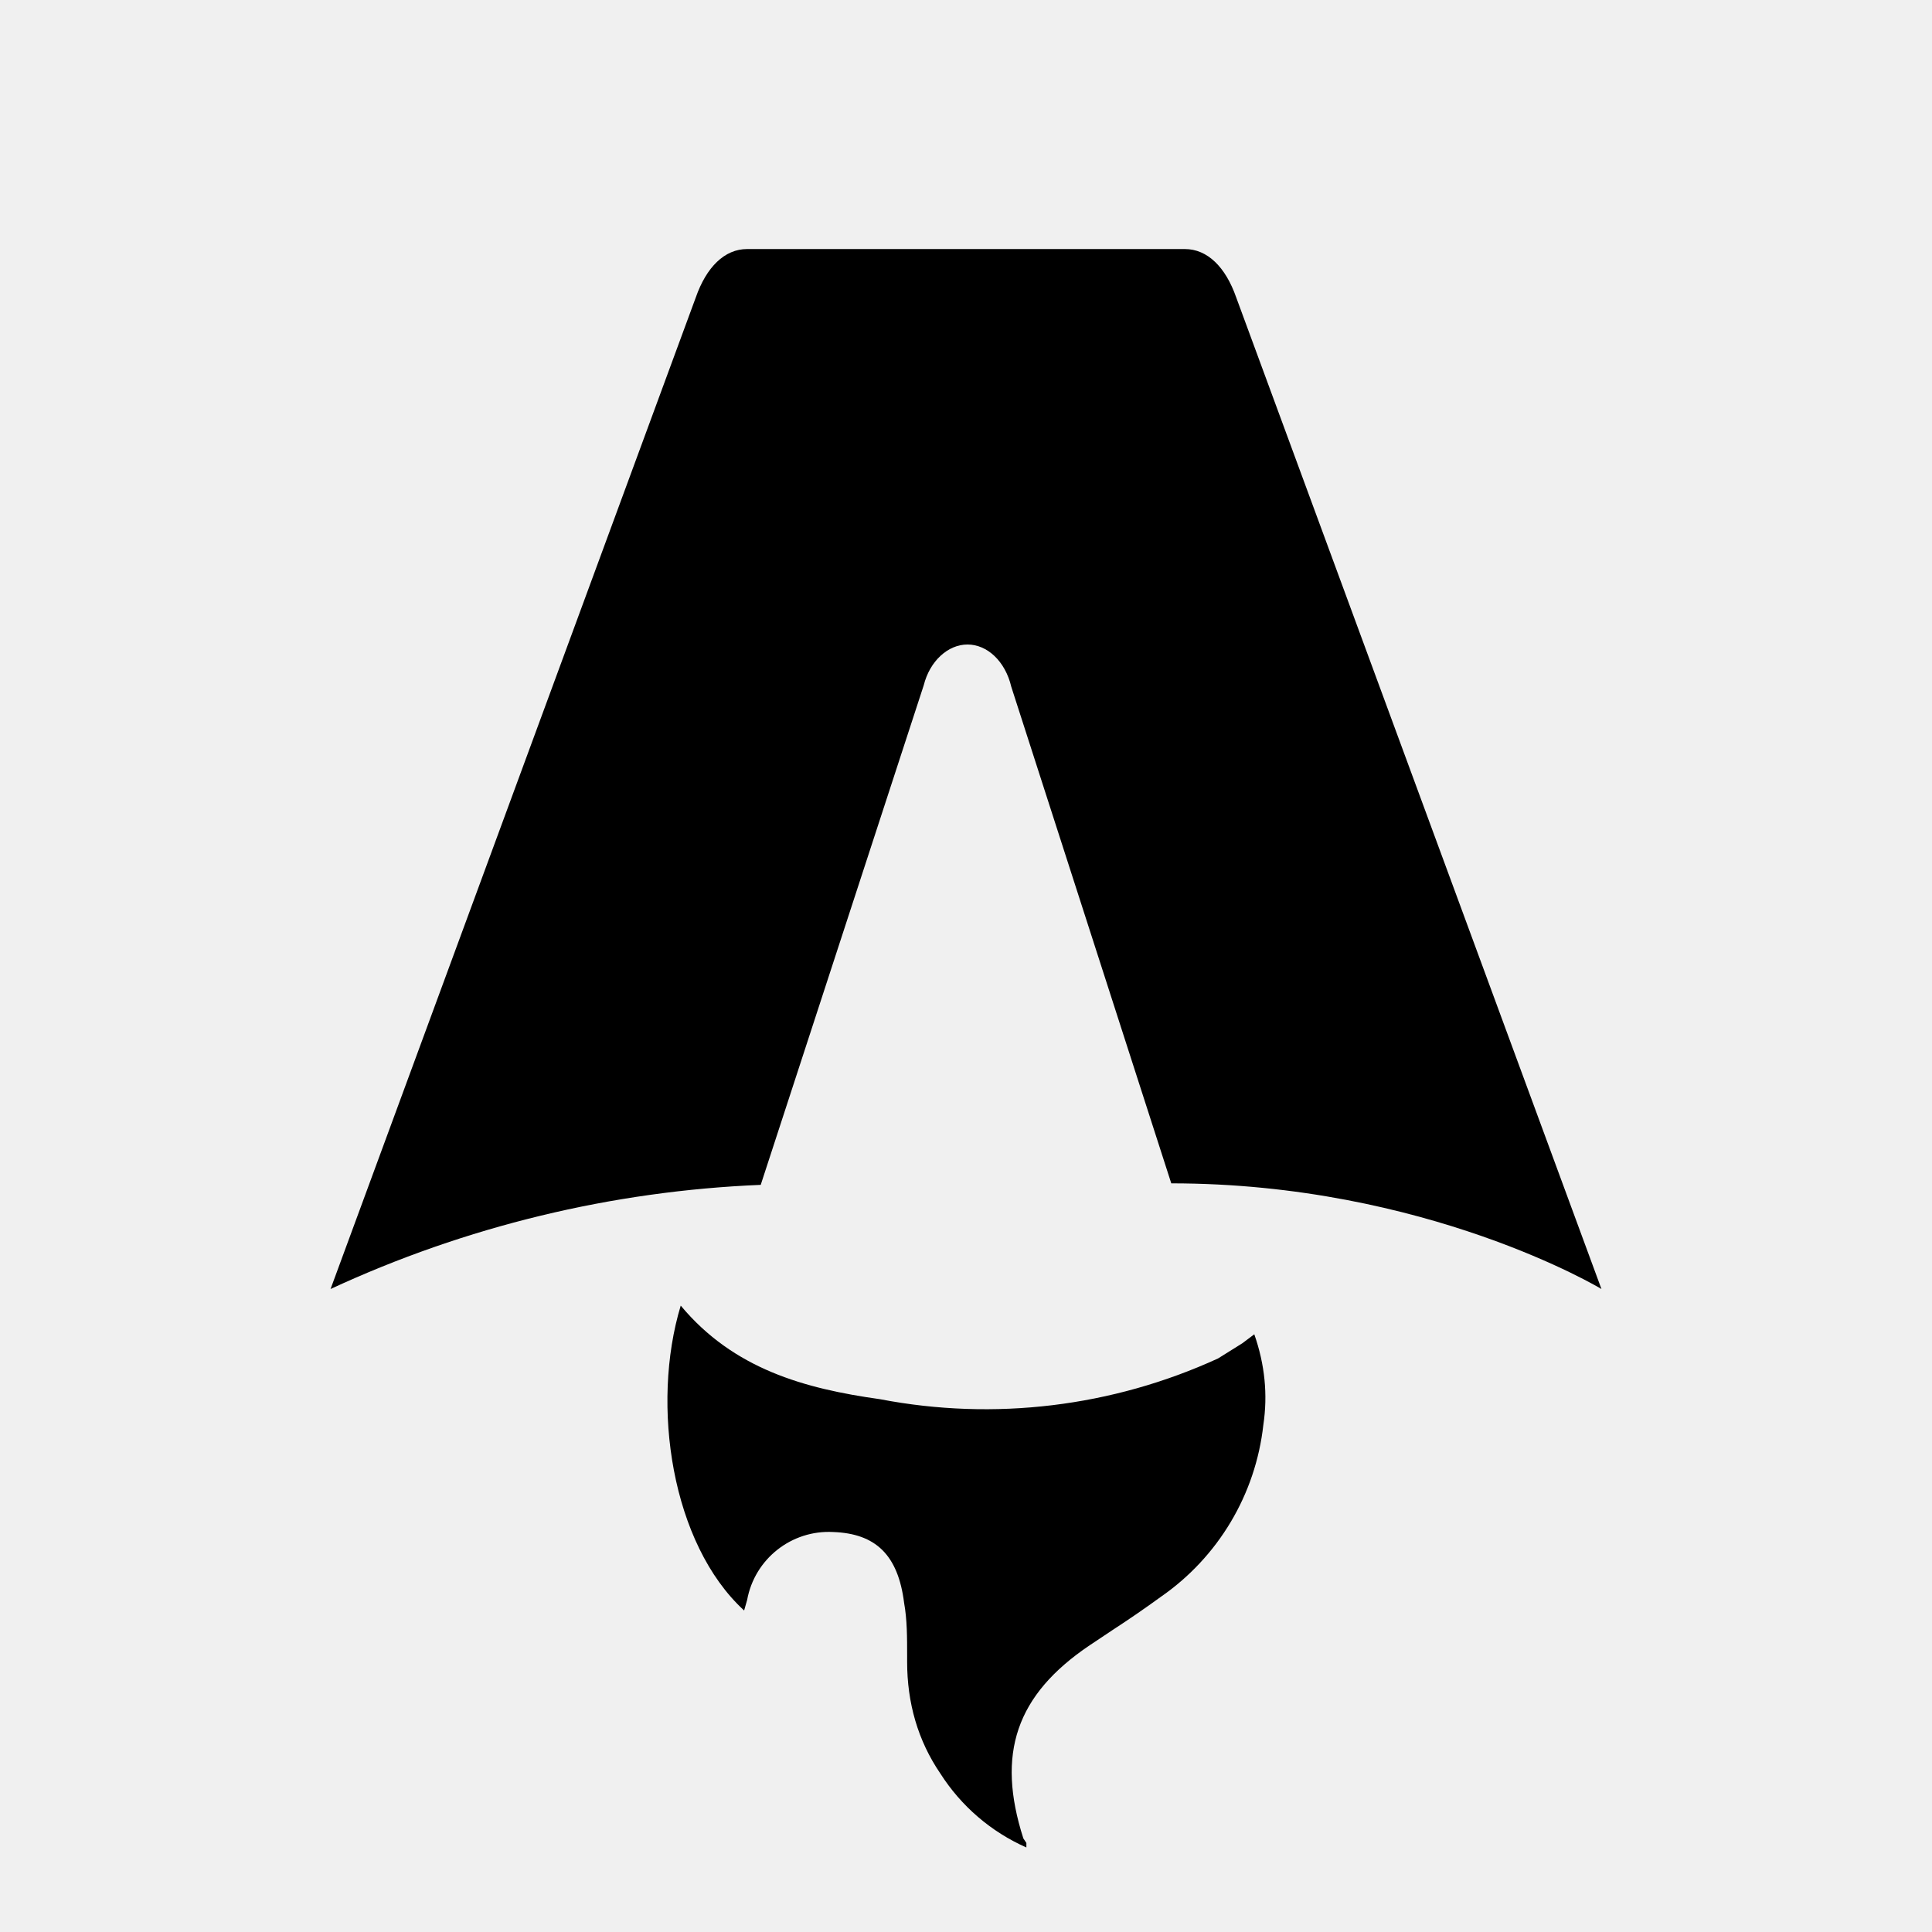
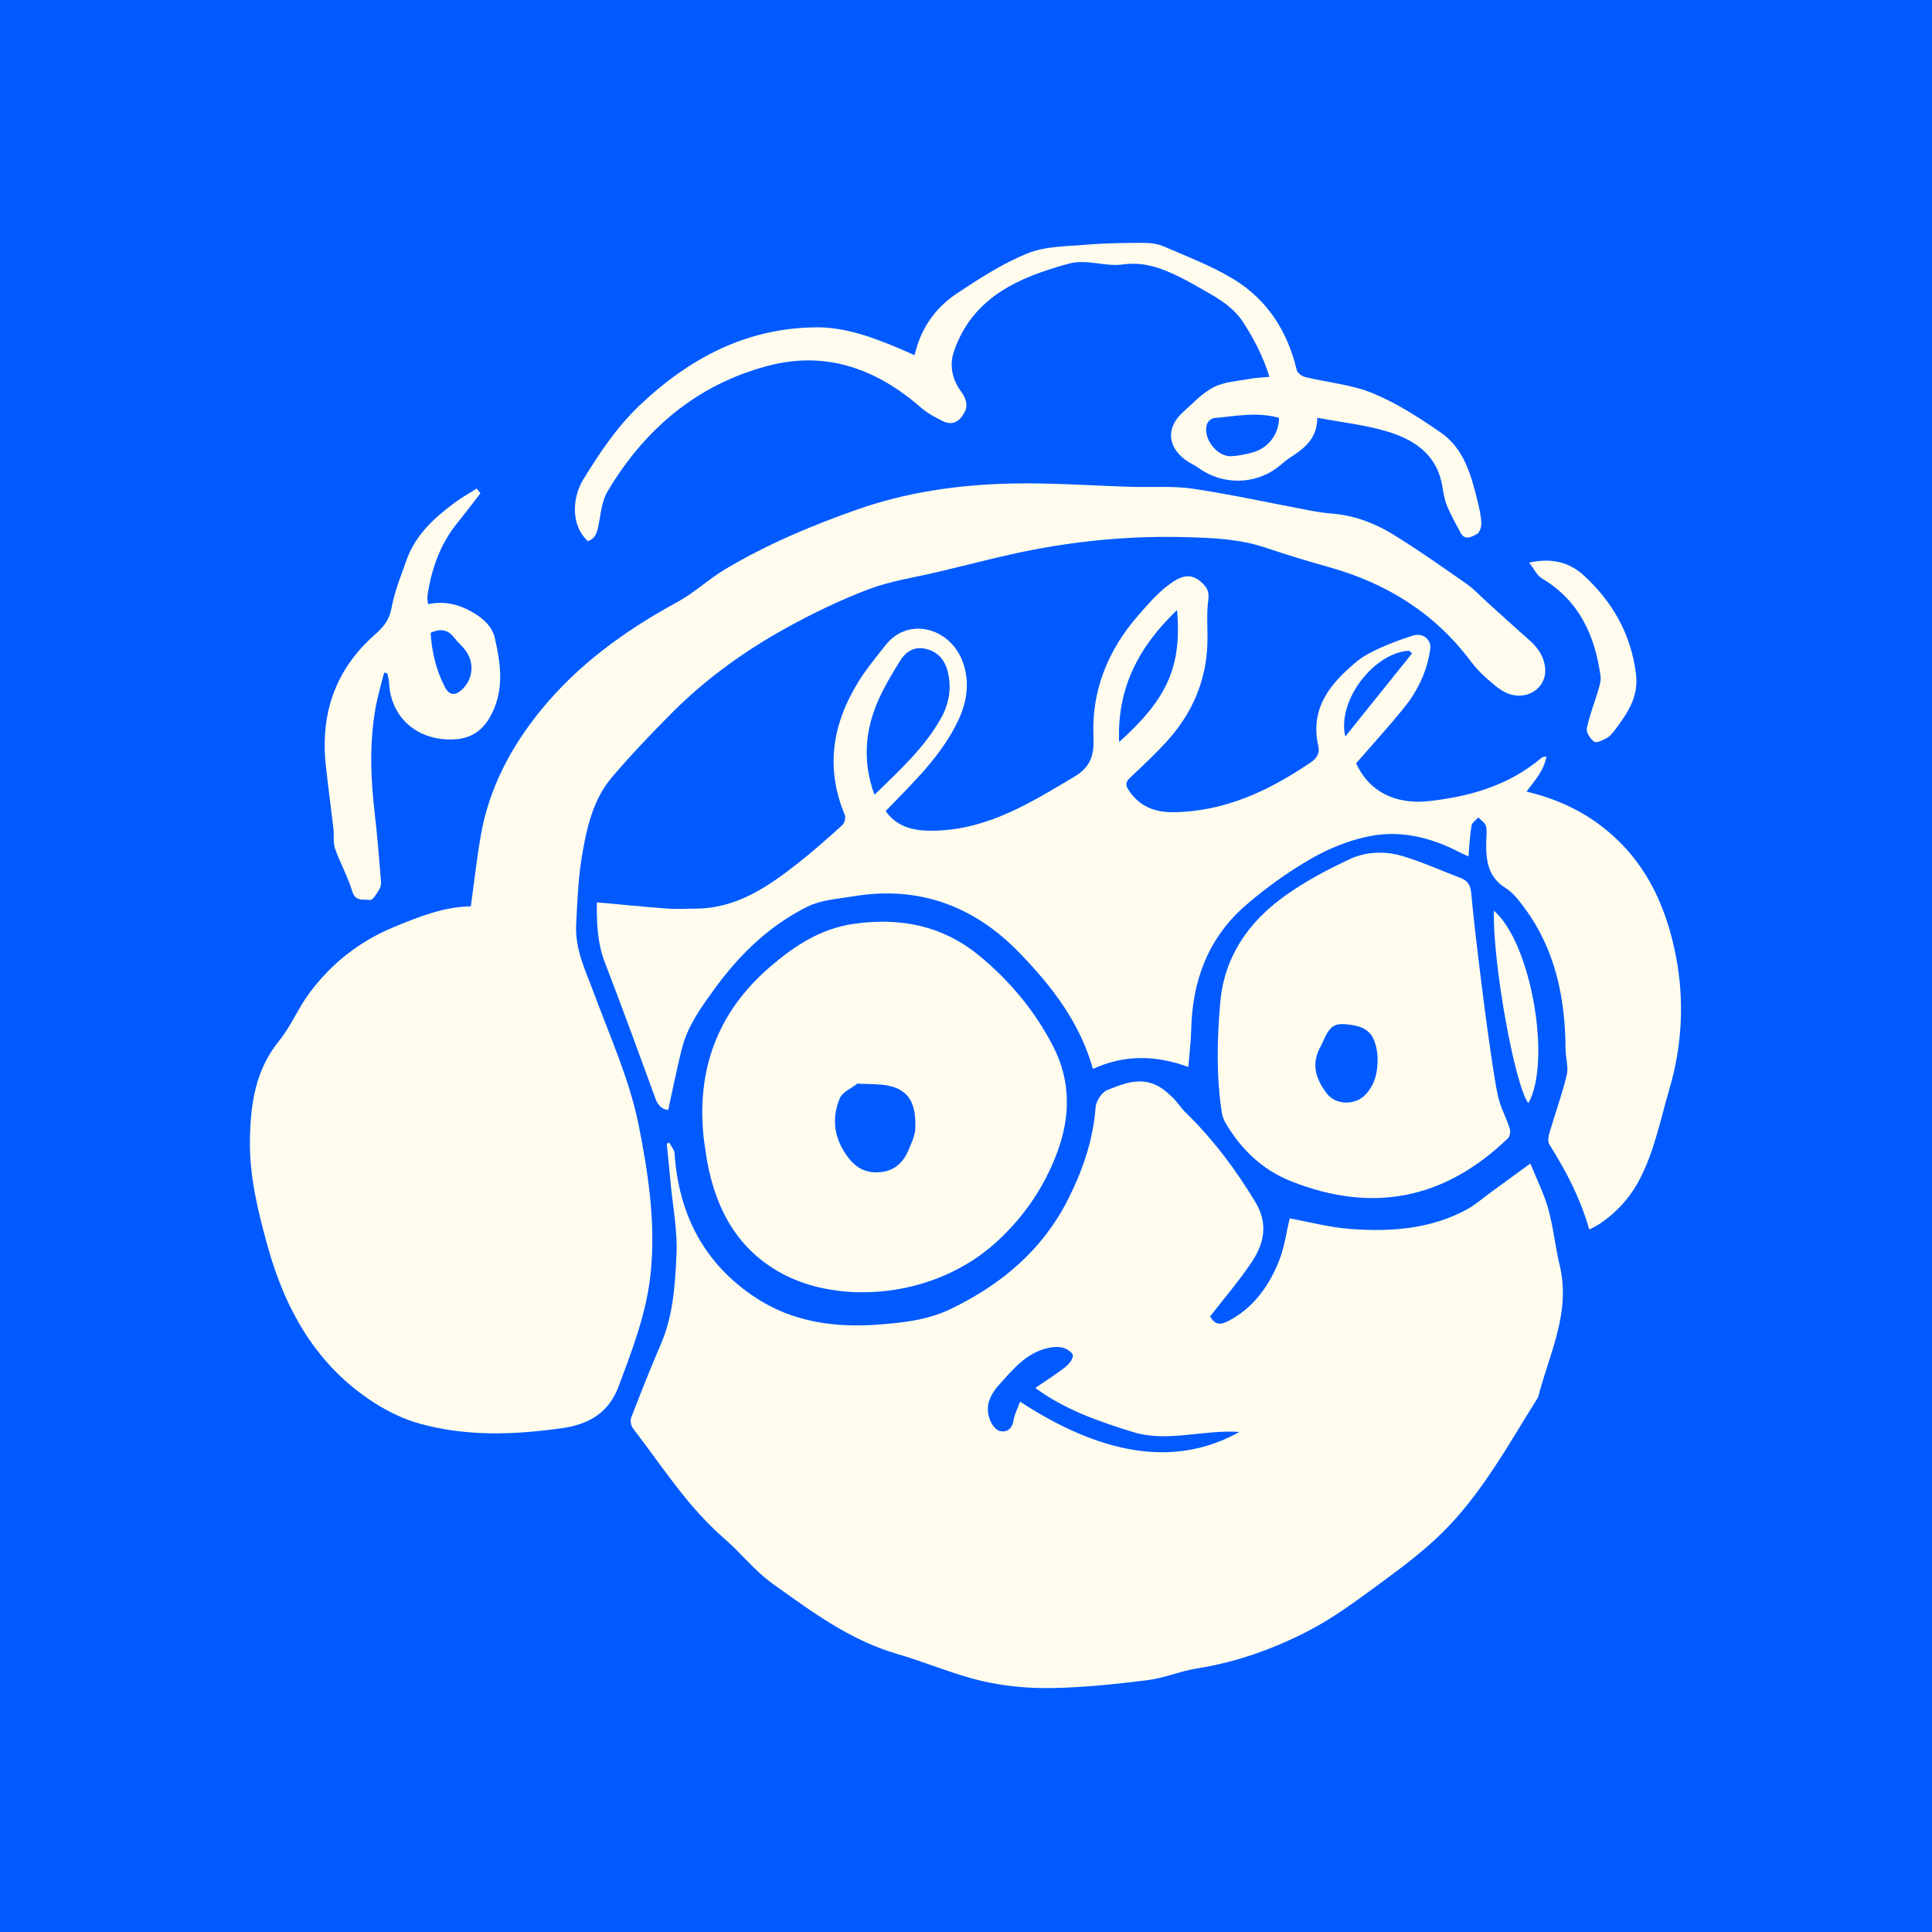
- <svg xmlns="http://www.w3.org/2000/svg" fill="none" viewBox="0 0 128 128">
-   <path d="M50.4 78.5a75.1 75.1 0 0 0-28.5 6.9l24.2-65.7c.7-2 1.9-3.2 3.4-3.2h29c1.5 0 2.7 1.2 3.4 3.2l24.2 65.7s-11.6-7-28.5-7L67 45.5c-.4-1.7-1.6-2.8-2.9-2.8-1.3 0-2.5 1.1-2.9 2.7L50.4 78.5Zm-1.1 28.2Zm-4.2-20.2c-2 6.6-.6 15.8 4.2 20.2a17.5 17.5 0 0 1 .2-.7 5.5 5.5 0 0 1 5.7-4.5c2.8.1 4.3 1.5 4.7 4.7.2 1.1.2 2.3.2 3.5v.4c0 2.7.7 5.2 2.2 7.4a13 13 0 0 0 5.7 4.9v-.3l-.2-.3c-1.8-5.6-.5-9.5 4.4-12.8l1.5-1a73 73 0 0 0 3.2-2.2 16 16 0 0 0 6.8-11.4c.3-2 .1-4-.6-6l-.8.6-1.6 1a37 37 0 0 1-22.4 2.7c-5-.7-9.7-2-13.2-6.2Z" />
-   <style>
-         path { fill: #000; }
-         @media (prefers-color-scheme: dark) {
-             path { fill: #FFF; }
-         }
-     </style>
+ <svg xmlns="http://www.w3.org/2000/svg" width="1080" height="1080" viewBox="0 0 1080 1080" fill="none">
+   <rect width="1080" height="1080" fill="#015AFF" />
+   <path d="M865.529 675.94C863.245 667.627 859.261 659.782 855.494 650.393C847.211 656.434 840.187 661.561 833.157 666.68C828.833 669.828 824.778 673.471 820.122 676.014C799.838 687.089 777.662 688.643 755.311 687.038C743.389 686.182 731.632 683.015 720.934 681.092C719.123 688.639 718.071 696.951 715.107 704.516C709.907 717.789 701.844 729.463 689.367 736.941C682.321 741.163 679.566 741.08 676.465 735.88C684.22 725.863 692.521 716.206 699.586 705.713C706.657 695.209 709.128 684.165 701.707 671.878C690.586 653.466 677.838 636.52 662.415 621.544C659.868 619.072 658.022 615.873 655.445 613.438C652.745 610.887 649.827 608.301 646.532 606.698C636.963 602.044 627.664 605.87 618.938 609.361C615.884 610.583 612.707 615.545 612.444 619.015C611.089 636.987 605.522 653.406 597.551 669.457C583.084 698.593 559.867 718.095 531.2 731.845C518.305 738.031 504.162 739.507 490.153 740.509C466.221 742.221 442.986 738.897 422.549 725.504C393.635 706.554 379.388 678.899 377.056 644.694C376.914 642.629 375.125 640.675 374.104 638.668C373.65 638.921 373.195 639.173 372.741 639.424C373.458 646.71 374.204 653.993 374.884 661.28C376.123 674.59 378.78 687.973 378.173 701.201C377.393 718.197 376.345 735.454 369.354 751.584C363.51 765.071 358.127 778.762 352.837 792.479C352.195 794.142 352.719 797.033 353.836 798.478C370.149 819.58 384.388 842.375 404.891 860.064C414.144 868.047 421.815 878.066 431.667 885.116C453.45 900.7 475.038 916.864 501.466 924.53C517.338 929.135 532.657 935.847 548.693 939.629C561.41 942.628 574.858 943.849 587.944 943.633C605.818 943.338 623.715 941.42 641.483 939.228C650.727 938.087 659.607 934.179 668.84 932.72C690.971 929.225 711.838 921.806 731.495 911.62C744.746 904.753 757.001 895.773 769.084 886.899C781.782 877.573 794.626 868.149 805.837 857.166C828.293 835.166 843.195 807.505 859.752 781.15C866.008 756.982 878.173 733.844 871.913 707.532C869.427 697.085 868.366 686.275 865.529 675.94ZM570.218 783.534C568.906 787.177 567.137 790.539 566.553 794.097C565.778 798.829 562.801 800.801 558.946 799.986C556.807 799.534 554.582 796.532 553.583 794.175C550.199 786.197 553.463 779.626 558.84 773.696C566.379 765.379 573.554 756.542 585.166 753.701C588.001 753.008 591.235 752.649 593.992 753.328C596.272 753.89 599.789 756.232 599.766 757.743C599.732 759.981 597.464 762.703 595.424 764.291C590.344 768.248 584.853 771.683 578.738 775.87C595.713 788.308 614.409 794.614 633.22 800.471C652.667 806.525 672.39 799.038 692.86 800.471C660.474 818.52 620.791 816.552 570.218 783.534Z" fill="#FFFCED" />
+   <path d="M357.049 629.085C351.996 603.723 341.002 579.487 331.941 555.007C327.361 542.636 321.39 530.689 322.067 517.125C322.719 504.035 323.218 490.829 325.411 477.951C328.039 462.532 331.538 446.88 342.032 434.533C352.33 422.418 363.345 410.878 374.528 399.563C393.678 380.187 415.588 364.235 439.353 351.112C454.24 342.891 469.7 335.4 485.585 329.389C497.929 324.719 511.32 322.801 524.262 319.731C542.435 315.423 560.499 310.529 578.832 307.063C606.234 301.881 634.017 299.548 661.908 300.253C677.192 300.64 692.581 301.146 707.394 306.132C719.158 310.093 731.049 313.726 743.004 317.065C774.846 325.954 801.562 342.444 821.689 369.041C824.251 372.428 827.079 375.719 830.268 378.5C834.217 381.942 838.26 385.874 842.995 387.704C853.542 391.782 864.211 384.721 863.799 374.384C863.53 367.636 859.944 362.25 854.86 357.782C846.954 350.837 839.201 343.718 831.382 336.674C827.546 333.218 824.01 329.336 819.813 326.392C806.76 317.235 793.688 308.069 780.177 299.617C769.493 292.932 757.856 288.188 745.009 287.151C740.865 286.817 736.728 286.212 732.641 285.445C710.799 281.34 689.062 276.559 667.104 273.23C656.011 271.549 644.527 272.496 633.222 272.164C610.427 271.496 587.612 269.774 564.847 270.312C535.768 270.999 506.927 275.088 479.328 284.775C453.877 293.712 428.986 304.2 405.718 317.993C396.357 323.543 388.264 331.309 378.738 336.493C349.269 352.529 322.523 371.85 301.413 398.162C285.173 418.404 273.363 440.993 268.817 466.81C266.56 479.628 265.145 492.59 263.185 506.662C248.357 506.843 234.183 512.422 219.94 518.333C200.864 526.249 185.362 538.541 173.156 554.85C166.752 563.406 162.62 573.716 155.914 581.975C142.726 598.217 140.104 617.118 139.717 636.828C139.317 657.229 144.155 676.892 149.518 696.311C159.461 732.31 176.977 763.557 209.369 784.245C217.108 789.188 225.77 793.368 234.585 795.817C260.881 803.118 287.639 802.127 314.432 798.305C329.115 796.212 340.277 789.726 345.677 775.306C353.495 754.428 361.542 733.803 363.785 711.124C366.546 683.213 362.365 655.796 357.045 629.085H357.049Z" fill="#FFFCED" />
+   <path d="M937.036 535.521C931.414 505.596 919.156 479.663 894.107 460.996C882.063 452.021 868.413 446.083 853.326 442.491C857.866 436.309 863.082 430.939 864.462 422.801C862.968 423.192 862.277 423.172 861.886 423.504C843.708 438.941 821.999 445.254 798.88 447.817C779.655 449.948 765.027 442.148 758.087 426.687C767.087 416.309 776.203 406.324 784.708 395.839C792.586 386.127 797.929 374.996 799.548 362.45C799.573 362.243 799.589 362.036 799.595 361.827C799.707 357.266 795.198 353.969 790.77 355.078C790.365 355.18 789.933 355.292 789.468 355.418C788.527 355.673 767.452 362.361 758.788 369.502C743.99 381.698 731.986 395.668 736.977 417.244C737.822 420.896 736.164 423.854 732.779 426.153C709.497 441.965 684.781 453.684 655.911 454.028C645.456 454.152 636.821 450.743 630.895 441.616C629.196 439 629.072 437.26 631.511 434.951C638.703 428.141 645.998 421.383 652.616 414.031C666.478 398.633 674.313 380.543 674.947 359.647C675.193 351.535 674.352 343.311 675.452 335.337C676.08 330.775 674.692 328.332 671.858 325.712C665.447 319.78 659.925 322.022 653.328 326.918C646.923 331.672 641.56 337.974 636.254 344.044C619.22 363.522 610.067 386.327 611.259 412.205C611.737 422.548 609.445 428.897 600.396 434.293C576.525 448.528 552.982 463.193 524.041 464.314C512.845 464.748 502.233 463.452 495.058 453.406C510.328 437.566 526.25 422.648 535.695 402.651C540.866 391.704 542.337 379.905 537.635 368.643C530.116 350.63 507.51 344.843 495.085 360.592C489.819 367.267 484.338 373.863 479.882 381.068C465.37 404.535 461.24 429.228 472.239 455.472C472.874 456.986 472.139 460.09 470.908 461.202C462.794 468.544 454.599 475.836 445.996 482.593C429.073 495.885 411.482 507.936 388.63 507.93C383.498 507.93 378.342 508.304 373.24 507.921C360.114 506.935 347.016 505.622 333.634 504.414C333.577 514.755 333.681 526.519 338.13 538.056C347.884 563.333 357.169 588.791 366.455 614.245C367.989 618.447 370.64 620.242 373.531 620.466C376.093 608.854 378.322 597.471 381.16 586.24C384.42 573.341 392.153 562.781 399.86 552.216C413.703 533.235 430.355 517.237 451.412 506.798C458.963 503.055 468.21 502.509 476.776 501.075C513.442 494.937 544.377 506.248 569.943 532.695C588.021 551.396 603.758 571.714 610.943 597.543C628.562 589.447 646.243 589.796 664.288 596.442C664.883 588.981 665.753 582.252 665.9 575.506C666.503 548.203 675.407 524.292 696.216 506.206C707.523 496.38 719.924 487.481 732.897 480.014C743.01 474.194 754.449 469.611 765.866 467.372C783.311 463.951 800.254 468.254 816.051 476.497C817.557 477.285 819.138 477.931 820.883 478.734C821.433 472.554 821.657 466.987 822.578 461.534C822.863 459.845 825.037 458.474 826.345 456.958C827.837 458.504 830.105 459.823 830.635 461.65C831.382 464.22 830.904 467.168 830.834 469.95C830.567 480.376 831.389 490.055 841.709 496.457C845.793 498.99 849.014 503.249 851.967 507.214C869.539 530.808 875.004 557.992 875.167 586.721C875.194 591.471 876.899 596.497 875.832 600.913C873.189 611.867 869.307 622.518 866.134 633.354C865.552 635.339 865.107 638.159 866.059 639.677C875.202 654.26 883.277 669.314 888.42 687.333C890.698 686.084 892.42 685.295 893.979 684.26C903.605 677.874 911.129 669.636 916.521 659.34C924.916 643.308 928.193 625.745 933.254 608.578C940.243 584.881 941.604 559.802 937.042 535.521H937.036ZM484.805 414.218C486.37 397.457 494.471 383.269 503.176 369.384C506.563 363.979 511.349 361.164 517.772 362.77C524.355 364.416 528.243 369.007 529.828 375.518C532.051 384.663 530.599 393.351 526.038 401.481C516.771 418.002 502.968 430.536 488.849 444.306C484.968 433.865 483.88 424.129 484.805 414.218ZM657.994 340.982C660.63 372.443 652.779 390.415 625.614 414.797C624.295 384.375 636.868 361.172 657.994 340.982ZM787.773 363.759C788.301 364.256 788.828 364.751 789.356 365.248C777.187 380.398 765.017 395.548 752.019 411.729C747.32 391.303 768.318 364.708 787.773 363.759Z" fill="#FFFCED" />
+   <path d="M437.095 711.899C469.372 729.394 522.452 726.057 557.342 693.998C572.502 680.067 583.689 663.589 590.851 644.552C598.338 624.654 598.77 604.52 588.787 585.075C578.648 565.326 564.713 548.554 547.649 534.437C526.99 517.348 503.127 512.682 477.027 516.476C458.668 519.145 444.025 528.789 430.459 540.479C401.007 565.86 389.17 598.132 393.419 636.557C394.069 640.898 394.596 645.262 395.389 649.576C400.306 676.353 412.521 698.579 437.095 711.899ZM469.445 613.968C470.967 610.362 476.1 608.279 479.272 605.754C485.909 606.136 491.27 605.844 496.372 606.857C509.967 609.553 511.913 619.327 511.685 630.487C511.596 634.797 509.421 639.188 507.661 643.314C504.248 651.32 498.149 655.559 489.214 655.347C480.495 655.141 475.403 649.682 471.364 642.915C465.83 633.644 465.394 623.564 469.445 613.968Z" fill="#FFFCED" />
+   <path d="M816.824 490.952C805.928 486.785 795.245 481.923 784.105 478.573C774.321 475.631 763.684 475.975 754.508 480.262C741.802 486.198 729.209 492.92 717.864 501.103C697.752 515.609 684.316 534.993 682.111 560.508C680.343 580.962 679.856 601.467 682.985 621.874C683.279 623.793 683.972 625.764 684.942 627.443C693.571 642.381 705.577 653.881 721.619 660.275C767.916 678.724 808.155 669.887 843.021 636.233C844.116 635.174 844.442 632.368 843.928 630.764C841.919 624.511 838.575 618.591 837.263 612.23C832.513 589.221 823.603 514.036 822.472 499.716C822.136 495.463 820.899 492.512 816.828 490.954L816.824 490.952ZM763.366 611.843C757.655 617.992 746.757 617.966 741.582 611.135C734.798 602.176 732.973 593.845 738.703 584.107C738.904 583.768 739.053 583.399 739.208 583.035C743.55 572.985 745.795 571.562 755.197 572.901C764.911 574.287 768.882 578.517 770.076 590.431C770.198 597.008 769.707 605.019 763.366 611.843Z" fill="#FFFCED" />
+   <path d="M334.729 292.87C335.908 286.731 336.495 279.962 339.568 274.788C360.201 240.059 389.231 215.288 428.68 204.655C461.598 195.783 489.958 206.098 514.976 227.968C518.428 230.986 522.692 233.178 526.811 235.309C532.742 238.376 536.793 235.155 539.328 230.201C541.337 226.275 539.821 222.384 537.251 218.876C532.2 211.986 530.578 204.056 533.341 196.16C543.916 165.938 569.581 155.036 597.439 147.385C607.458 144.634 617.797 149.211 627.472 147.848C639.751 146.118 649.649 149.987 659.817 155.038C662.478 156.359 665.111 157.753 667.681 159.24C677.759 165.066 688.432 169.971 695.117 180.397C701.094 189.719 706.127 199.353 709.615 210.654C705.369 211.073 701.976 211.161 698.683 211.779C691.888 213.056 684.507 213.36 678.553 216.394C672.076 219.693 666.804 225.474 661.262 230.46C652.027 238.771 652.445 249.186 662.234 256.758C664.728 258.687 667.734 259.94 670.303 261.784C683.295 271.107 701.273 271.023 713.961 261.44C716.494 259.527 718.807 257.289 721.464 255.578C729.191 250.608 736.255 245.239 736.375 233.537C749.5 235.988 762.184 237.396 774.28 240.854C790 245.347 803.157 253.587 806.256 271.73C806.892 275.451 807.469 279.294 808.891 282.743C811.022 287.909 813.81 292.814 816.446 297.763C818.991 302.543 822.873 299.894 825.62 298.523C827.15 297.761 828.171 294.403 828.067 292.28C827.867 288.139 826.922 283.994 825.92 279.94C822.35 265.483 818.397 250.779 805.429 241.83C793.417 233.539 780.9 225.402 767.502 219.868C755.633 214.966 742.221 213.845 729.56 210.766C727.754 210.326 725.283 208.517 724.904 206.921C719.765 185.2 708.421 167.475 689.396 155.952C677.239 148.588 663.695 143.457 650.583 137.764C647.062 136.235 642.842 135.746 638.946 135.756C628.352 135.785 617.724 135.907 607.179 136.802C596.19 137.737 584.453 137.57 574.538 141.58C560.54 147.243 547.488 155.658 534.829 164.096C522.802 172.114 514.65 183.664 511.263 198.583C507.842 197.071 505.316 195.907 502.756 194.828C487.849 188.554 472.487 182.854 456.282 182.978C417.212 183.272 385.042 200.4 357.361 226.792C344.75 238.818 335.14 253.232 326.034 268.06C320.463 277.132 318.283 292.781 328.628 302.531C333.178 300.899 333.916 297.076 334.724 292.868L334.729 292.87ZM700.792 252.743C696.823 253.923 692.656 254.734 688.528 255.023C680.177 255.604 671.909 244.55 674.833 236.782C675.342 235.432 677.247 233.836 678.629 233.71C690.635 232.62 702.675 230.14 714.982 233.561C715.025 242.37 709.202 250.241 700.79 252.743H700.792Z" fill="#FFFCED" />
+   <path d="M186.405 463.319C186.829 466.987 186.103 470.975 187.283 474.333C190.14 482.461 194.468 490.104 196.933 498.322C198.761 504.416 203.582 502.44 206.971 503.098C208.34 503.363 210.995 499.09 212.364 496.508C213.212 494.909 212.992 492.59 212.825 490.63C211.808 478.762 210.905 466.875 209.516 455.047C207.185 435.182 206.412 415.345 209.964 395.568C211.146 388.982 213.104 382.535 214.708 376.025L216.448 376.33C216.813 378.046 217.43 379.752 217.503 381.48C218.294 400.407 232.003 412.552 249.816 413.332C259.917 413.774 268.1 410.903 273.758 401.068C282.133 386.511 280.004 371.748 276.658 356.855C275.236 350.532 270.677 346.112 264.842 342.638C256.836 337.87 248.571 335.749 239.304 337.75C239.104 335.72 238.746 334.506 238.909 333.371C241.105 318.174 246.028 304.098 255.886 292.015C260.228 286.693 264.338 281.183 268.554 275.757C267.868 274.871 267.183 273.986 266.498 273.098C262.501 275.629 258.342 277.939 254.543 280.735C242.813 289.37 232.174 299.049 227.166 313.3C224.077 322.093 220.466 330.865 218.856 339.959C217.685 346.573 214.257 350.644 209.766 354.581C187.532 374.073 179.004 398.761 182.118 427.785C183.391 439.644 185.04 451.464 186.409 463.313L186.405 463.319ZM254.046 356.637C255.939 359.162 258.492 361.199 260.345 363.748C265.437 370.753 264.373 379.98 258.044 385.669C254.205 389.119 251.047 388.666 248.577 383.86C243.728 374.423 241.362 364.308 240.732 353.721C246.165 351.227 250.476 351.873 254.046 356.637Z" fill="#FFFCED" />
+   <path d="M861.976 323.362C882.772 335.733 891.57 355.161 894.712 377.948C895.085 380.66 894.054 383.67 893.249 386.417C891.218 393.353 888.444 400.12 887.061 407.168C886.619 409.422 889.044 413.181 891.234 414.658C892.558 415.551 896.145 413.727 898.347 412.476C900.159 411.445 901.62 409.603 902.904 407.873C909.799 398.59 916.167 389.549 914.508 376.561C911.665 354.294 901.31 336.265 885.219 321.555C877.457 314.458 867.369 311.646 854.764 314.517C857.605 318.101 859.204 321.712 861.972 323.358L861.976 323.362Z" fill="#FFFCED" />
+   <path d="M835.06 509.055C834.412 538.47 846.76 606.788 854.377 616.705C867.479 593.121 855.842 526.813 835.06 509.055Z" fill="#FFFCED" />
</svg>
